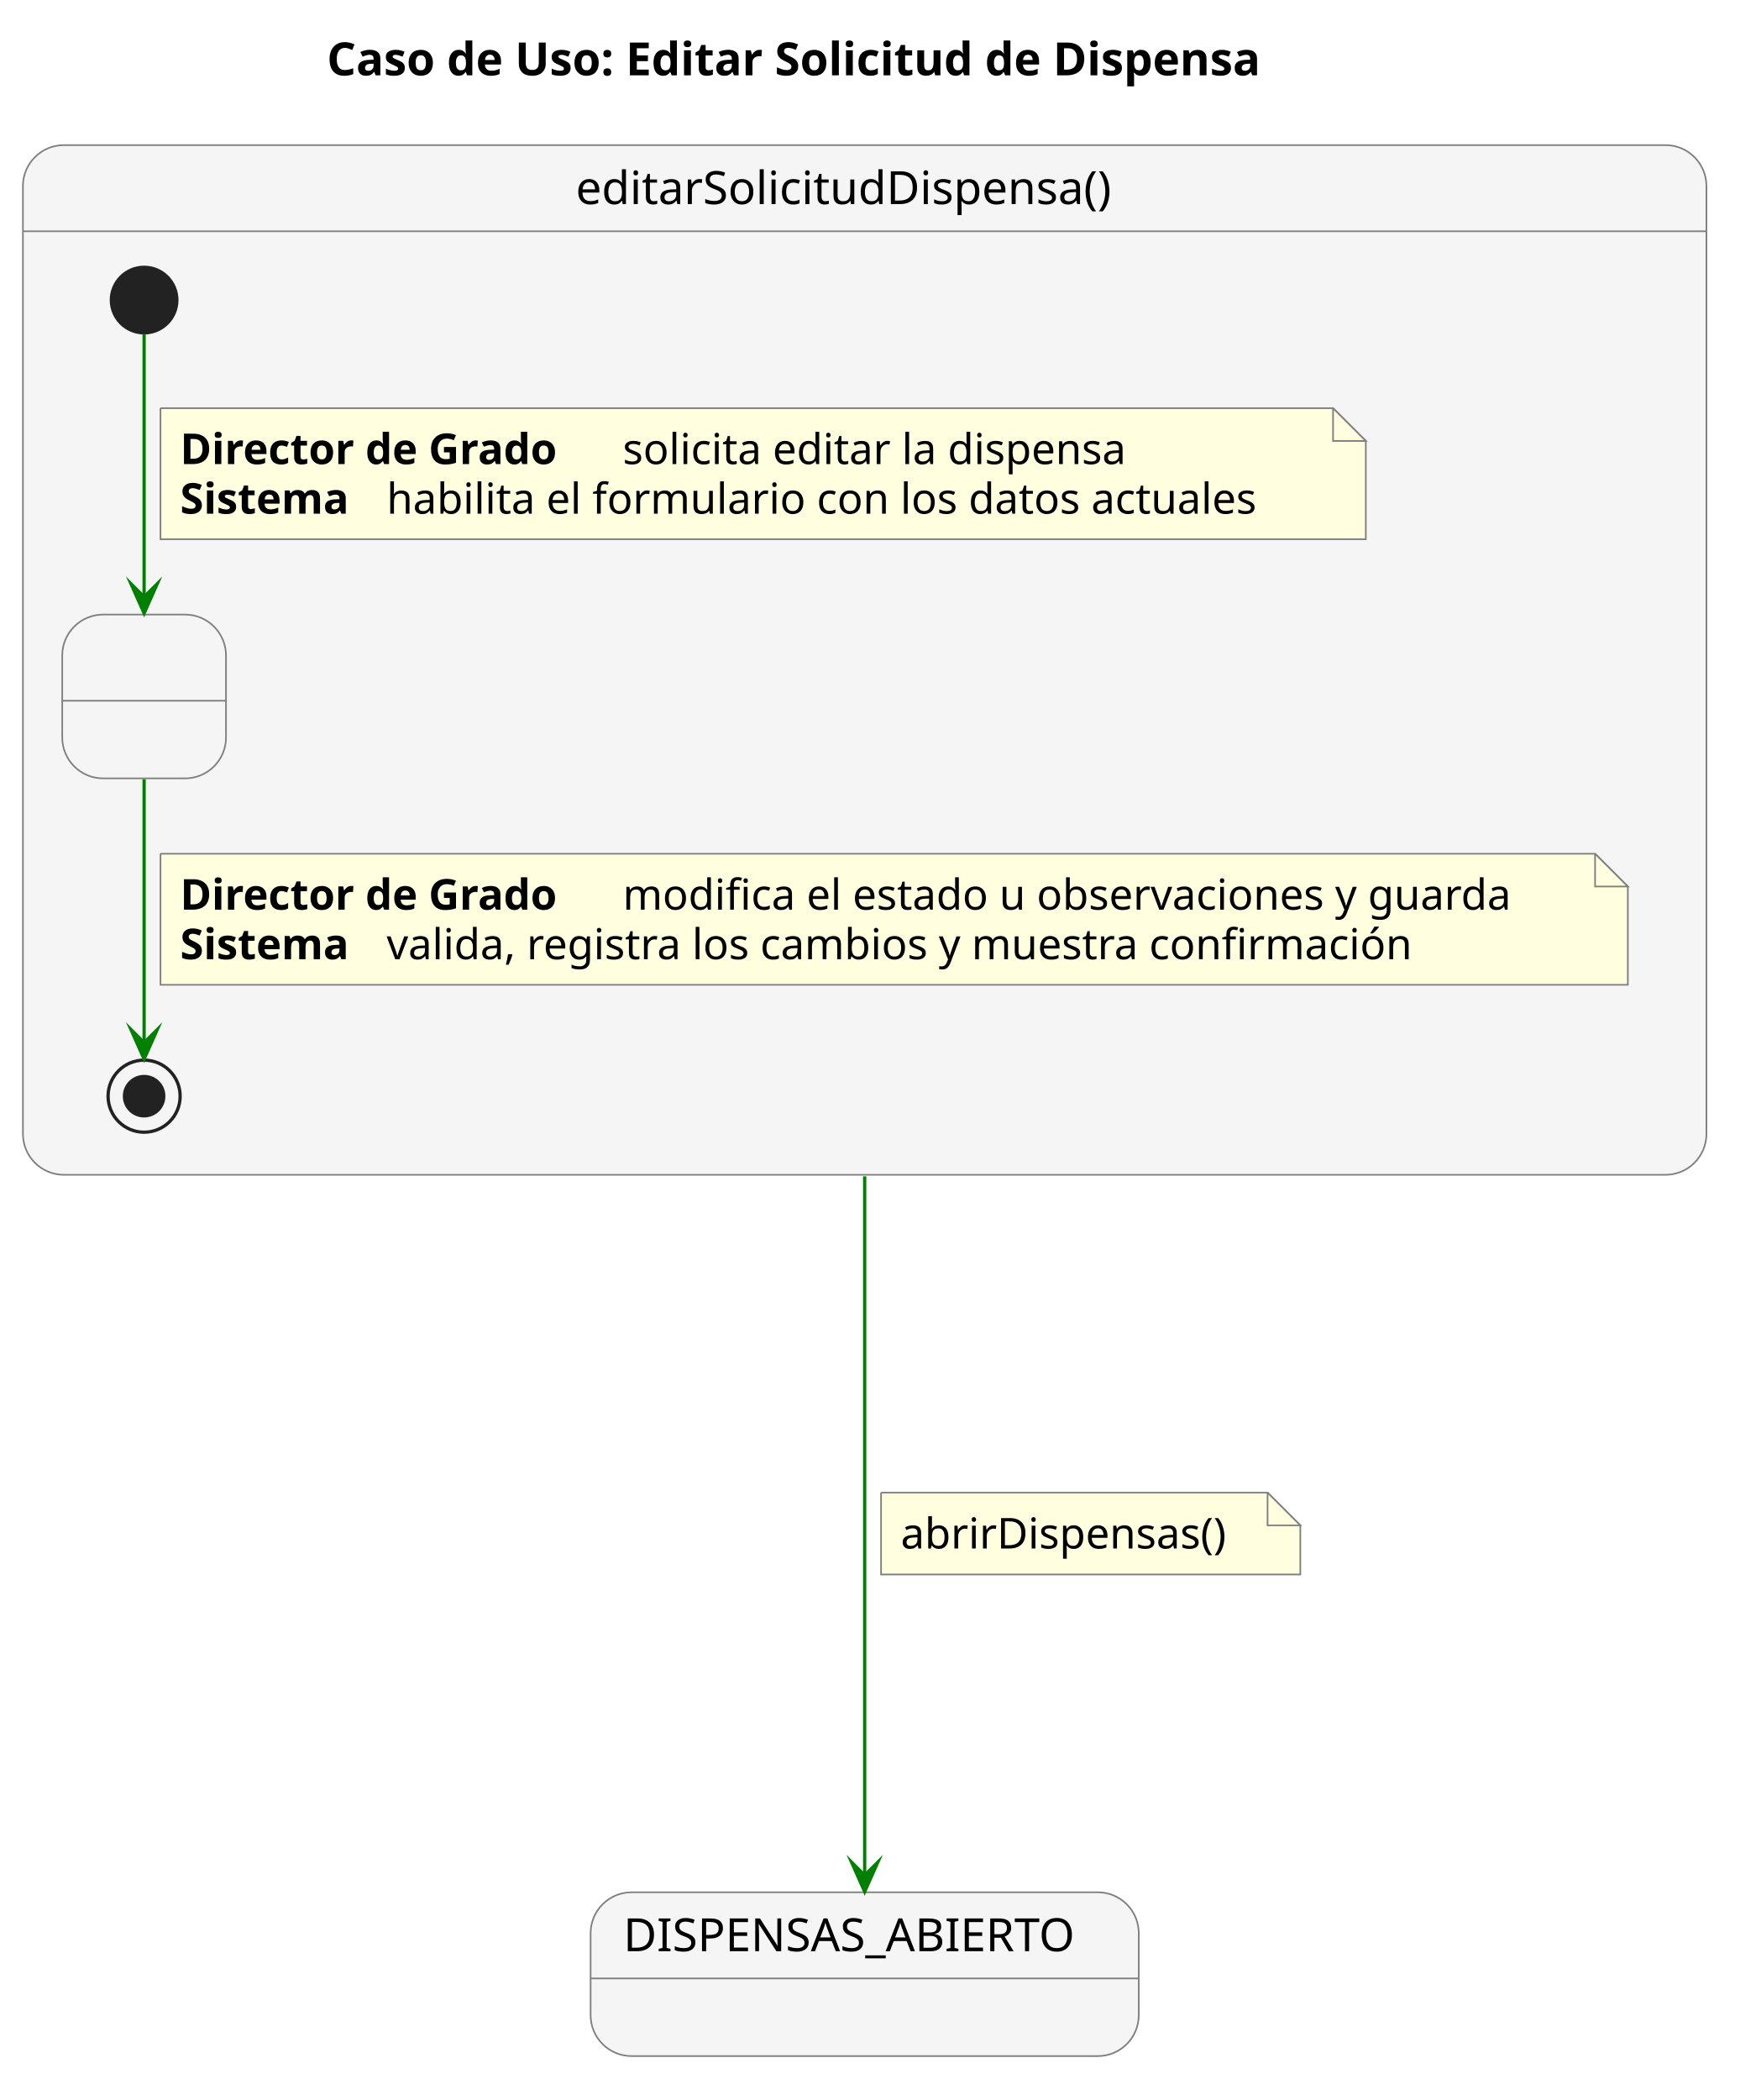
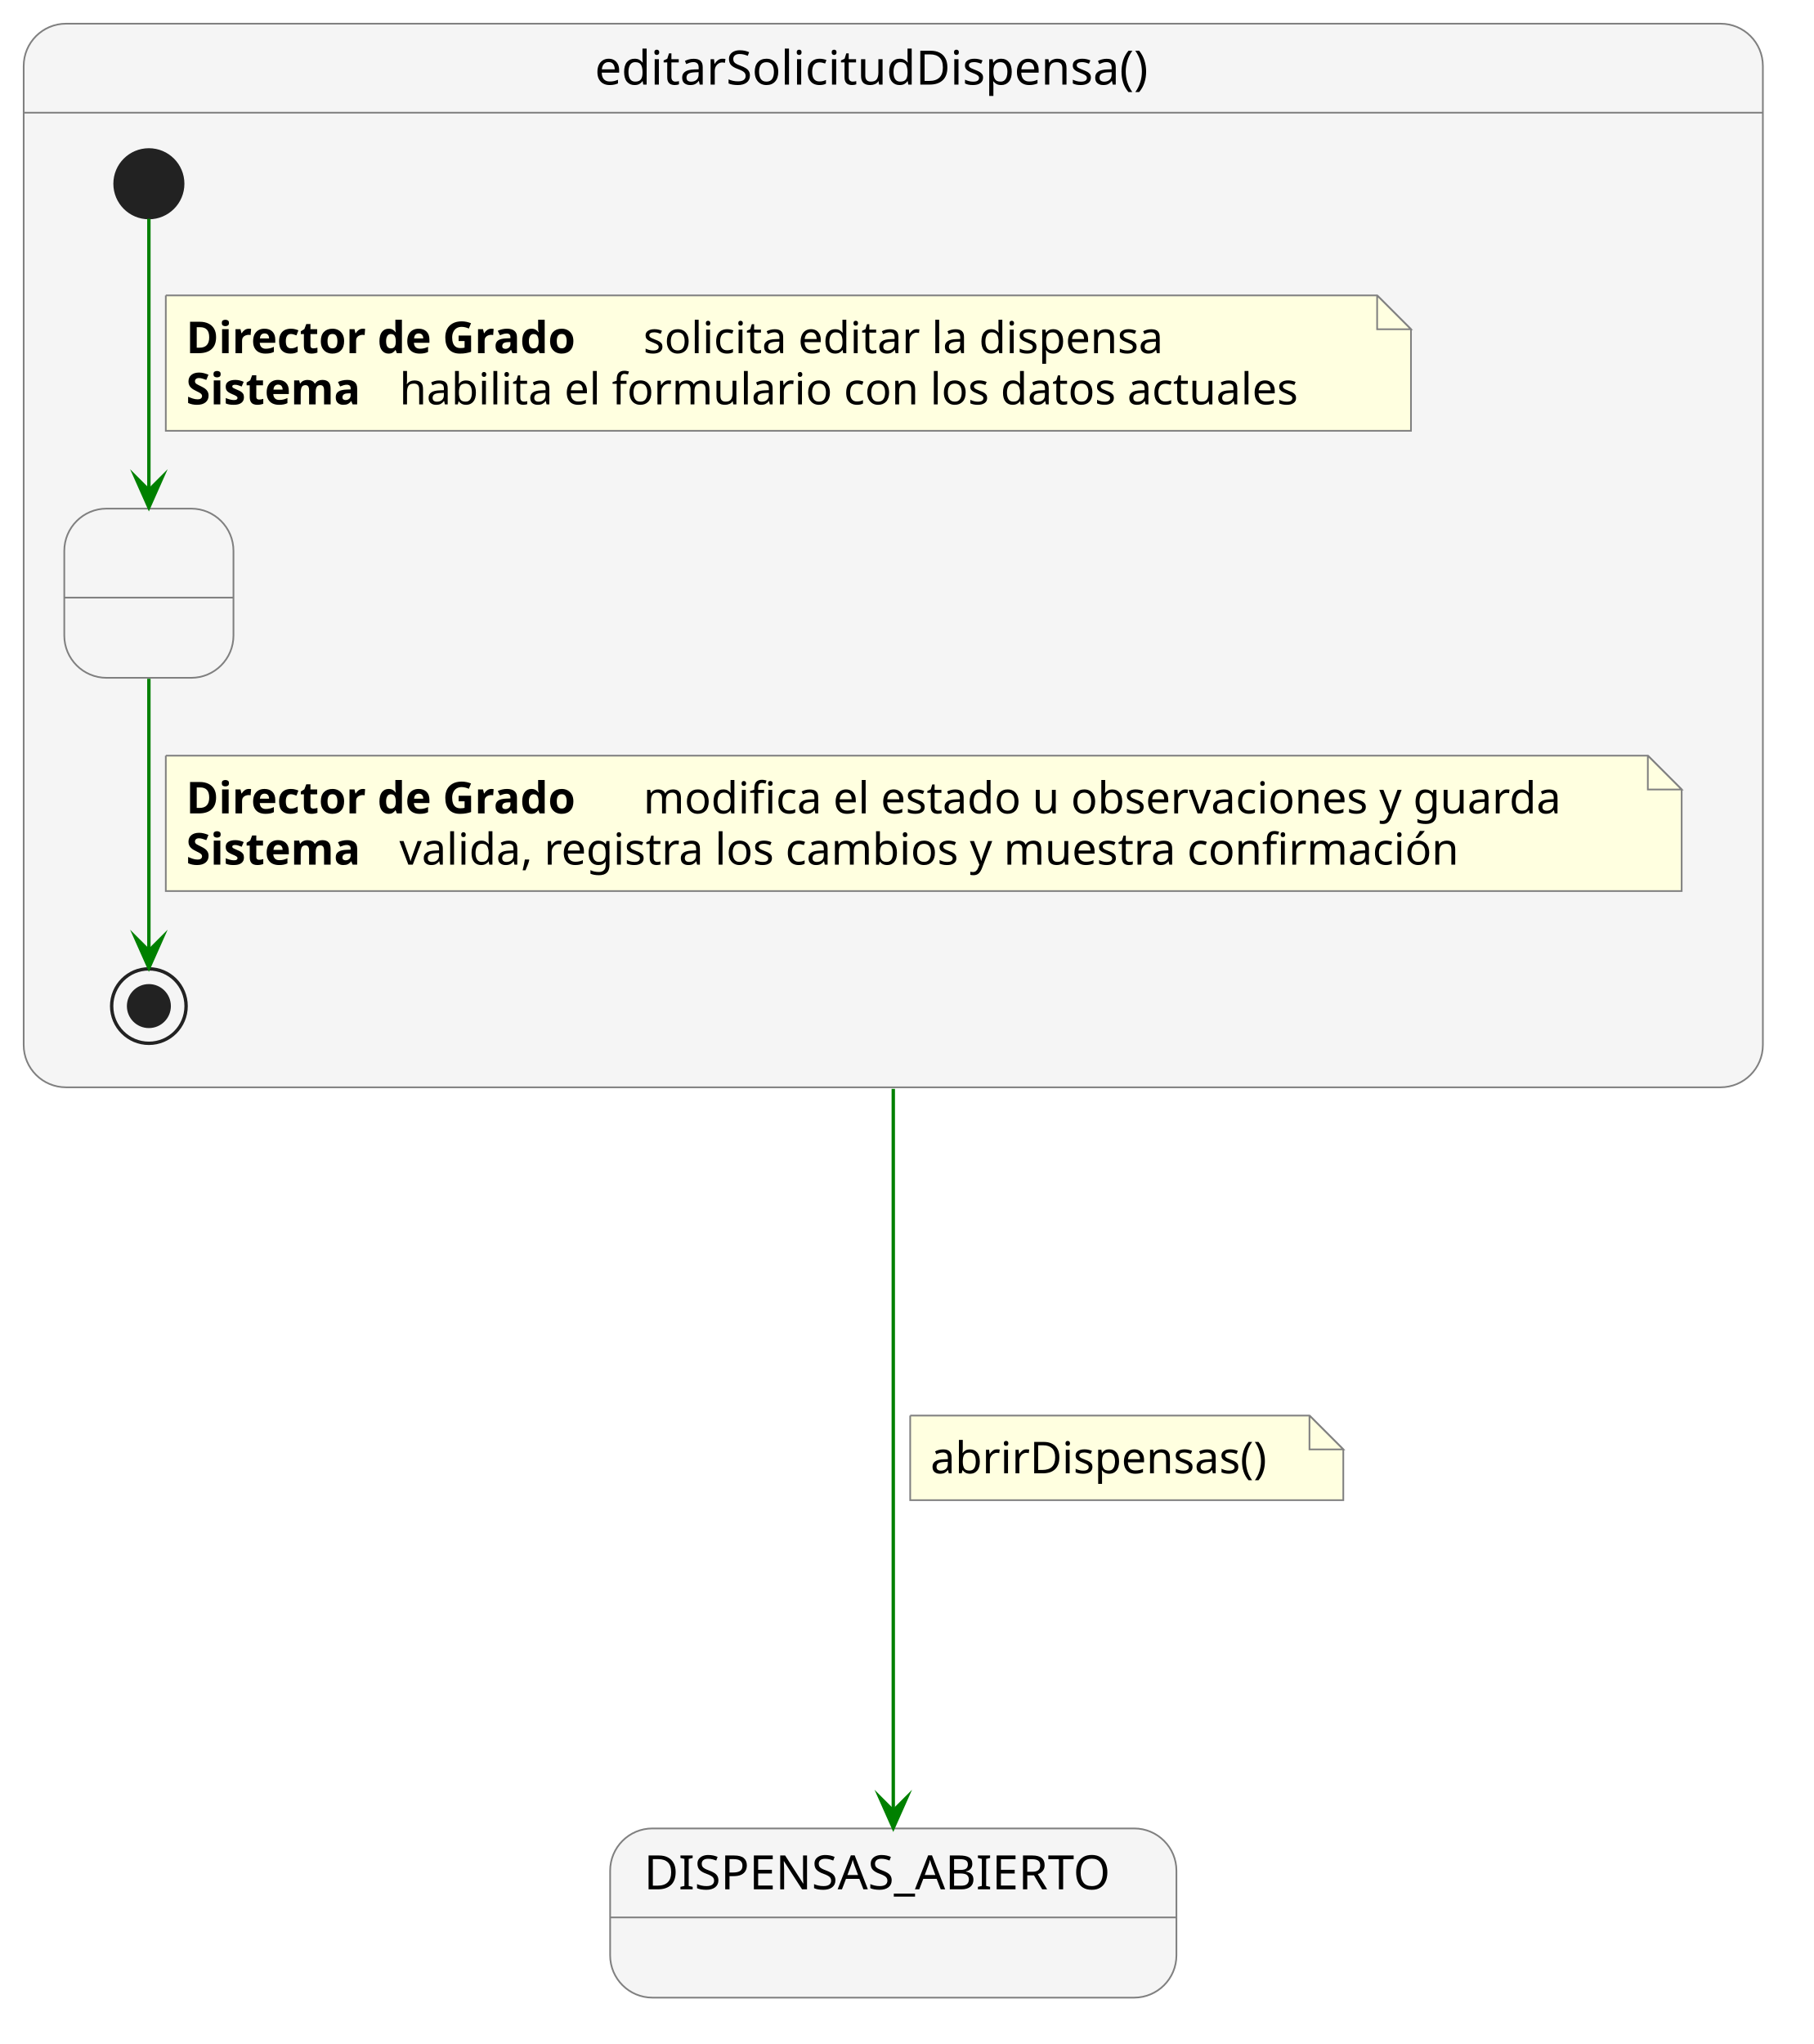
- <svg xmlns="http://www.w3.org/2000/svg" version="1.1" data-diagram-type="STATE" style="width:536px;height:641px;background:#FFFFFF;" width="536px" height="641px" viewBox="0 0 536 641" zoomAndPan="magnify" preserveAspectRatio="none" contentStyleType="text/css">
+ <svg xmlns="http://www.w3.org/2000/svg" version="1.1" data-diagram-type="STATE" style="width:536px;height:604px;background:#FFFFFF;" width="536px" height="604px" viewBox="0 0 536 604" zoomAndPan="magnify" preserveAspectRatio="none" contentStyleType="text/css">
  <defs />
  <g font-family="sans-serif" lengthAdjust="spacing">
-     <g class="title" data-source-line="1">
-       <text x="99.805" y="22.995" fill="#000" font-size="14" textLength="329.39" font-weight="700">Caso de Uso: Editar Solicitud de Dispensa</text>
-     </g>
-     <g class="entity" data-qualified-name="editarSolicitud" id="ent0001" data-source-line="11">
-       <path d="M19.5,44.297 L508.5,44.297 A12.5,12.5 0 0 1 521,56.797 L521,70.594 L7,70.594 L7,56.797 A12.5,12.5 0 0 1 19.5,44.297" fill="#F5F5F5" />
-       <path d="M7,70.594 L521,70.594 L521,346.094 A12.5,12.5 0 0 1 508.5,358.594 L19.5,358.594 A12.5,12.5 0 0 1 7,346.094 L7,70.594" fill="#F5F5F5" />
-       <rect x="7" y="44.297" width="514" height="314.297" fill="none" style="stroke:#808080;stroke-width:0.5;" rx="12.5" ry="12.5" />
-       <line x1="7" y1="70.594" x2="521" y2="70.594" style="stroke:#808080;stroke-width:0.5;" />
-       <text x="175.792" y="62.292" fill="#000" font-size="14" textLength="176.415">editarSolicitudDispensa()</text>
-       <g class="entity" data-qualified-name="editarSolicitud.Paso1" id="ent0002" data-source-line="13">
-         <rect x="19" y="187.594" width="50" height="50" fill="#F5F5F5" style="stroke:#808080;stroke-width:0.5;" rx="12.5" ry="12.5" />
-         <line x1="19" y1="213.891" x2="69" y2="213.891" style="stroke:#808080;stroke-width:0.5;" />
-         <text x="41.775" y="205.589" fill="#000" font-size="14"> </text>
+     <g class="entity" data-qualified-name="editarSolicitud" id="ent0001" data-source-line="9">
+       <path d="M19.5,7 L508.5,7 A12.5,12.5 0 0 1 521,19.5 L521,33.297 L7,33.297 L7,19.5 A12.5,12.5 0 0 1 19.5,7" fill="#F5F5F5" />
+       <path d="M7,33.297 L521,33.297 L521,308.797 A12.5,12.5 0 0 1 508.5,321.297 L19.5,321.297 A12.5,12.5 0 0 1 7,308.797 L7,33.297" fill="#F5F5F5" />
+       <rect x="7" y="7" width="514" height="314.297" fill="none" style="stroke:#808080;stroke-width:0.5;" rx="12.5" ry="12.5" />
+       <line x1="7" y1="33.297" x2="521" y2="33.297" style="stroke:#808080;stroke-width:0.5;" />
+       <text x="175.792" y="24.995" fill="#000" font-size="14" textLength="176.415">editarSolicitudDispensa()</text>
+       <g class="entity" data-qualified-name="editarSolicitud.Paso1" id="ent0002" data-source-line="11">
+         <rect x="19" y="150.297" width="50" height="50" fill="#F5F5F5" style="stroke:#808080;stroke-width:0.5;" rx="12.5" ry="12.5" />
+         <line x1="19" y1="176.594" x2="69" y2="176.594" style="stroke:#808080;stroke-width:0.5;" />
+         <text x="41.775" y="168.292" fill="#000" font-size="14"> </text>
      </g>
-       <g class="start_entity" data-qualified-name="editarSolicitud..start.editarSolicitud" id="ent0004" data-source-line="15">
-         <ellipse cx="44" cy="91.594" rx="10" ry="10" fill="#222" style="stroke:#222;stroke-width:1;" />
+       <g class="start_entity" data-qualified-name="editarSolicitud..start.editarSolicitud" id="ent0004" data-source-line="13">
+         <ellipse cx="44" cy="54.297" rx="10" ry="10" fill="#222" style="stroke:#222;stroke-width:1;" />
      </g>
-       <g class="end_entity" data-qualified-name="editarSolicitud..end.editarSolicitud" id="ent0006" data-source-line="21">
-         <ellipse cx="44" cy="334.594" rx="11" ry="11" fill="none" style="stroke:#222;stroke-width:1;" />
-         <ellipse cx="44" cy="334.594" rx="6" ry="6" fill="#222" style="stroke:#222;stroke-width:1;" />
+       <g class="end_entity" data-qualified-name="editarSolicitud..end.editarSolicitud" id="ent0006" data-source-line="19">
+         <ellipse cx="44" cy="297.297" rx="11" ry="11" fill="none" style="stroke:#222;stroke-width:1;" />
+         <ellipse cx="44" cy="297.297" rx="6" ry="6" fill="#222" style="stroke:#222;stroke-width:1;" />
      </g>
-       <g class="link" data-entity-1="ent0004" data-entity-2="ent0002" id="lnk5" data-source-line="15" data-link-type="dependency">
-         <path d="M44,101.934 C44,120.124 44,155.834 44,182.204" style="stroke:#008000;stroke-width:1;" fill="none" id="*start*editarSolicitud-to-Paso1" />
-         <polygon points="44,187.204,48,178.204,44,182.204,40,178.204,44,187.204" fill="#008000" style="stroke:#008000;stroke-width:1;stroke-linejoin:miter;stroke-miterlimit:10;" />
-         <path d="M49,124.594 L49,164.594 L417,164.594 L417,134.594 L407,124.594 L49,124.594" style="stroke:#808080;stroke-width:0.5;" fill="#FFFFE0" />
-         <path d="M407,124.594 L407,134.594 L417,134.594 L407,124.594" style="stroke:#808080;stroke-width:0.5;" fill="#FFFFE0" />
-         <text x="55" y="141.661" fill="#000" font-size="13" textLength="131.003" font-weight="700">Director de Grado</text>
-         <text x="190.135" y="141.661" fill="#000" font-size="13" textLength="165.883">solicita editar la dispensa</text>
-         <text x="55" y="156.793" fill="#000" font-size="13" textLength="58.906" font-weight="700">Sistema</text>
-         <text x="118.039" y="156.793" fill="#000" font-size="13" textLength="284.546">habilita el formulario con los datos actuales</text>
+       <g class="link" data-entity-1="ent0004" data-entity-2="ent0002" id="lnk5" data-source-line="13" data-link-type="dependency">
+         <path d="M44,64.637 C44,82.827 44,118.537 44,144.907" style="stroke:#008000;stroke-width:1;" fill="none" id="*start*editarSolicitud-to-Paso1" />
+         <polygon points="44,149.907,48,140.907,44,144.907,40,140.907,44,149.907" fill="#008000" style="stroke:#008000;stroke-width:1;stroke-linejoin:miter;stroke-miterlimit:10;" />
+         <path d="M49,87.297 L49,127.297 L417,127.297 L417,97.297 L407,87.297 L49,87.297" style="stroke:#808080;stroke-width:0.5;" fill="#FFFFE0" />
+         <path d="M407,87.297 L407,97.297 L417,97.297 L407,87.297" style="stroke:#808080;stroke-width:0.5;" fill="#FFFFE0" />
+         <text x="55" y="104.364" fill="#000" font-size="13" textLength="131.003" font-weight="700">Director de Grado</text>
+         <text x="190.135" y="104.364" fill="#000" font-size="13" textLength="165.883">solicita editar la dispensa</text>
+         <text x="55" y="119.497" fill="#000" font-size="13" textLength="58.906" font-weight="700">Sistema</text>
+         <text x="118.039" y="119.497" fill="#000" font-size="13" textLength="284.546">habilita el formulario con los datos actuales</text>
      </g>
-       <g class="link" data-entity-1="ent0002" data-entity-2="ent0006" id="lnk7" data-source-line="21" data-link-type="dependency">
-         <path d="M44,237.874 C44,264.044 44,299.444 44,318.274" style="stroke:#008000;stroke-width:1;" fill="none" id="Paso1-to-*end*editarSolicitud" />
-         <polygon points="44,323.274,48,314.274,44,318.274,40,314.274,44,323.274" fill="#008000" style="stroke:#008000;stroke-width:1;stroke-linejoin:miter;stroke-miterlimit:10;" />
-         <path d="M49,260.594 L49,300.594 L497,300.594 L497,270.594 L487,260.594 L49,260.594" style="stroke:#808080;stroke-width:0.5;" fill="#FFFFE0" />
-         <path d="M487,260.594 L487,270.594 L497,270.594 L487,260.594" style="stroke:#808080;stroke-width:0.5;" fill="#FFFFE0" />
-         <text x="55" y="277.661" fill="#000" font-size="13" textLength="131.003" font-weight="700">Director de Grado</text>
-         <text x="190.135" y="277.661" fill="#000" font-size="13" textLength="291.884">modifica el estado u observaciones y guarda</text>
-         <text x="55" y="292.793" fill="#000" font-size="13" textLength="58.906" font-weight="700">Sistema</text>
-         <text x="118.039" y="292.793" fill="#000" font-size="13" textLength="337.353">valida, registra los cambios y muestra confirmación</text>
+       <g class="link" data-entity-1="ent0002" data-entity-2="ent0006" id="lnk7" data-source-line="19" data-link-type="dependency">
+         <path d="M44,200.577 C44,226.747 44,262.147 44,280.977" style="stroke:#008000;stroke-width:1;" fill="none" id="Paso1-to-*end*editarSolicitud" />
+         <polygon points="44,285.977,48,276.977,44,280.977,40,276.977,44,285.977" fill="#008000" style="stroke:#008000;stroke-width:1;stroke-linejoin:miter;stroke-miterlimit:10;" />
+         <path d="M49,223.297 L49,263.297 L497,263.297 L497,233.297 L487,223.297 L49,223.297" style="stroke:#808080;stroke-width:0.5;" fill="#FFFFE0" />
+         <path d="M487,223.297 L487,233.297 L497,233.297 L487,223.297" style="stroke:#808080;stroke-width:0.5;" fill="#FFFFE0" />
+         <text x="55" y="240.364" fill="#000" font-size="13" textLength="131.003" font-weight="700">Director de Grado</text>
+         <text x="190.135" y="240.364" fill="#000" font-size="13" textLength="291.884">modifica el estado u observaciones y guarda</text>
+         <text x="55" y="255.497" fill="#000" font-size="13" textLength="58.906" font-weight="700">Sistema</text>
+         <text x="118.039" y="255.497" fill="#000" font-size="13" textLength="337.353">valida, registra los cambios y muestra confirmación</text>
      </g>
    </g>
-     <g class="entity" data-qualified-name="DISPENSAS_ABIERTO" id="ent0003" data-source-line="28">
-       <rect x="180.32" y="577.597" width="167.362" height="50" fill="#F5F5F5" style="stroke:#808080;stroke-width:0.5;" rx="12.5" ry="12.5" />
-       <line x1="180.32" y1="603.894" x2="347.682" y2="603.894" style="stroke:#808080;stroke-width:0.5;" />
-       <text x="190.32" y="595.592" fill="#000" font-size="14" textLength="147.362">DISPENSAS_ABIERTO</text>
+     <g class="entity" data-qualified-name="DISPENSAS_ABIERTO" id="ent0003" data-source-line="26">
+       <rect x="180.32" y="540.3" width="167.362" height="50" fill="#F5F5F5" style="stroke:#808080;stroke-width:0.5;" rx="12.5" ry="12.5" />
+       <line x1="180.32" y1="566.597" x2="347.682" y2="566.597" style="stroke:#808080;stroke-width:0.5;" />
+       <text x="190.32" y="558.295" fill="#000" font-size="14" textLength="147.362">DISPENSAS_ABIERTO</text>
    </g>
-     <g class="link" data-entity-1="ent0001" data-entity-2="ent0003" id="lnk8" data-source-line="30" data-link-type="dependency">
-       <path d="M264,359.057 C264,441.617 264,529.467 264,572.417" style="stroke:#008000;stroke-width:1;" fill="none" id="editarSolicitud-to-DISPENSAS_ABIERTO" />
-       <polygon points="264,577.417,268,568.417,264,572.417,260,568.417,264,577.417" fill="#008000" style="stroke:#008000;stroke-width:1;stroke-linejoin:miter;stroke-miterlimit:10;" />
-       <path d="M269,455.597 L269,480.597 L397,480.597 L397,465.597 L387,455.597 L269,455.597" style="stroke:#808080;stroke-width:0.5;" fill="#FFFFE0" />
-       <path d="M387,455.597 L387,465.597 L397,465.597 L387,455.597" style="stroke:#808080;stroke-width:0.5;" fill="#FFFFE0" />
-       <text x="275" y="472.664" fill="#000" font-size="13" textLength="107.06">abrirDispensas()</text>
+     <g class="link" data-entity-1="ent0001" data-entity-2="ent0003" id="lnk8" data-source-line="28" data-link-type="dependency">
+       <path d="M264,321.76 C264,404.32 264,492.17 264,535.12" style="stroke:#008000;stroke-width:1;" fill="none" id="editarSolicitud-to-DISPENSAS_ABIERTO" />
+       <polygon points="264,540.12,268,531.12,264,535.12,260,531.12,264,540.12" fill="#008000" style="stroke:#008000;stroke-width:1;stroke-linejoin:miter;stroke-miterlimit:10;" />
+       <path d="M269,418.3 L269,443.3 L397,443.3 L397,428.3 L387,418.3 L269,418.3" style="stroke:#808080;stroke-width:0.5;" fill="#FFFFE0" />
+       <path d="M387,418.3 L387,428.3 L397,428.3 L387,418.3" style="stroke:#808080;stroke-width:0.5;" fill="#FFFFE0" />
+       <text x="275" y="435.367" fill="#000" font-size="13" textLength="107.06">abrirDispensas()</text>
    </g>
  </g>
</svg>
